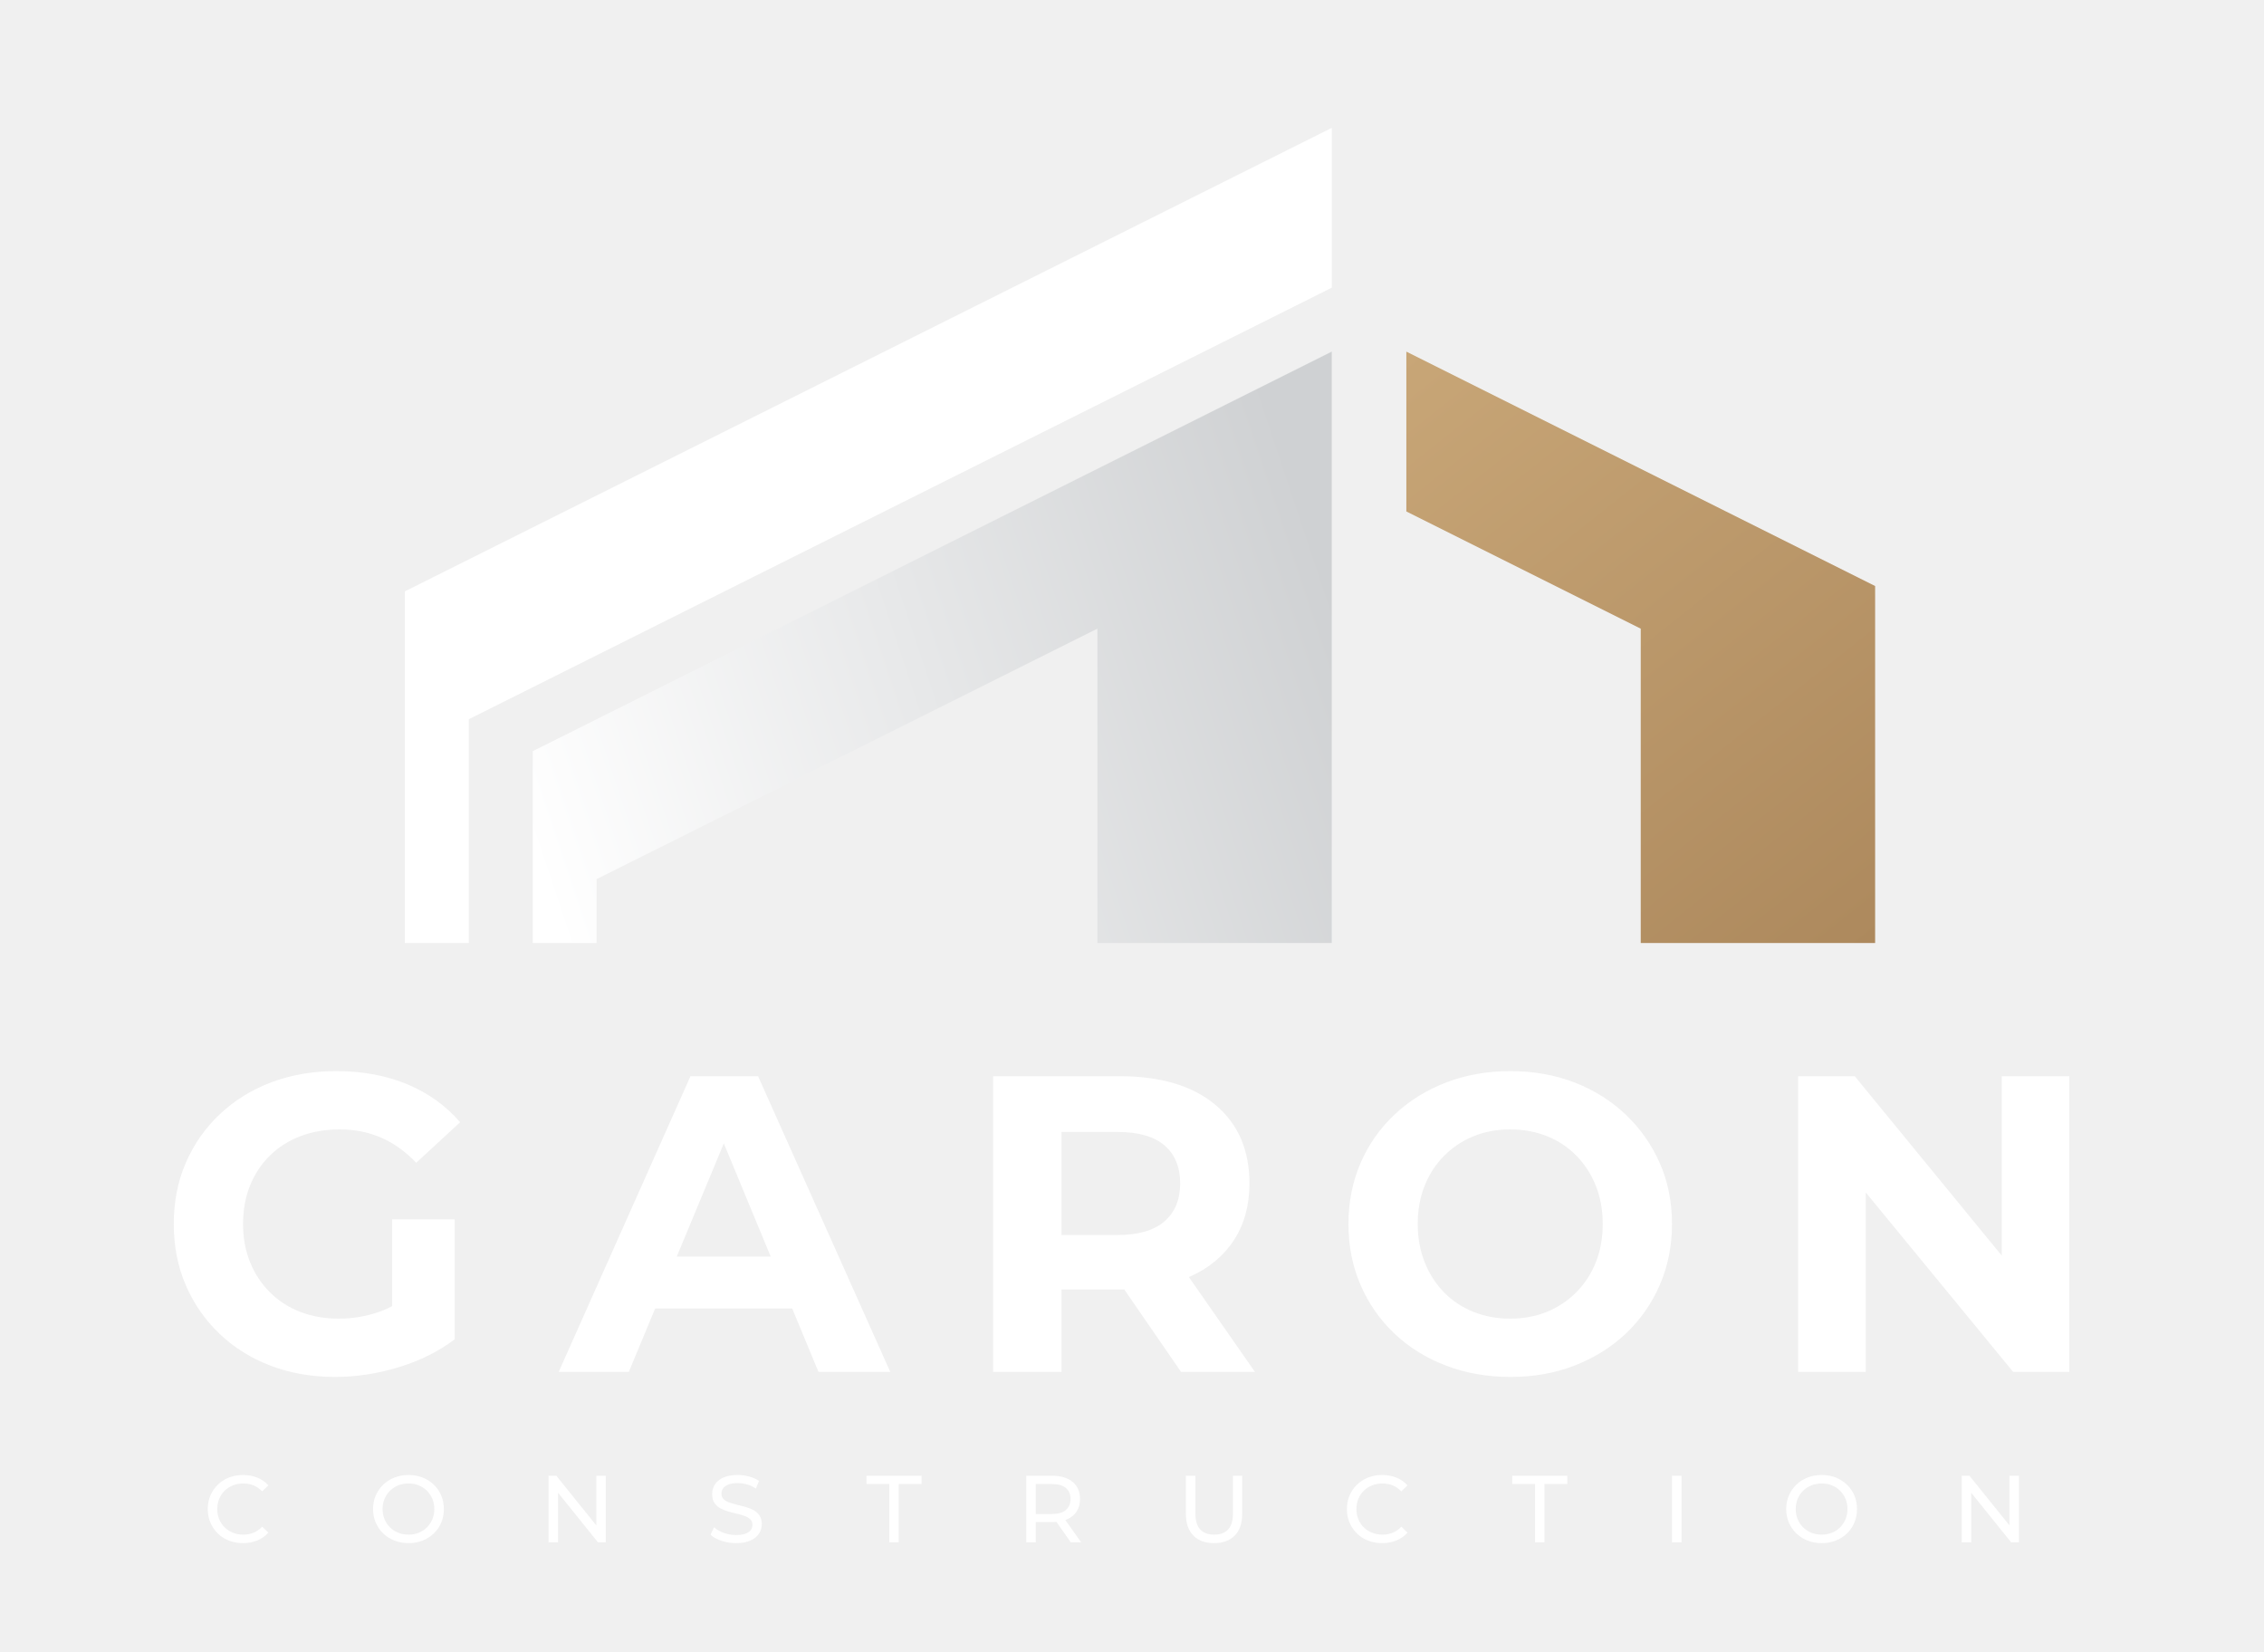
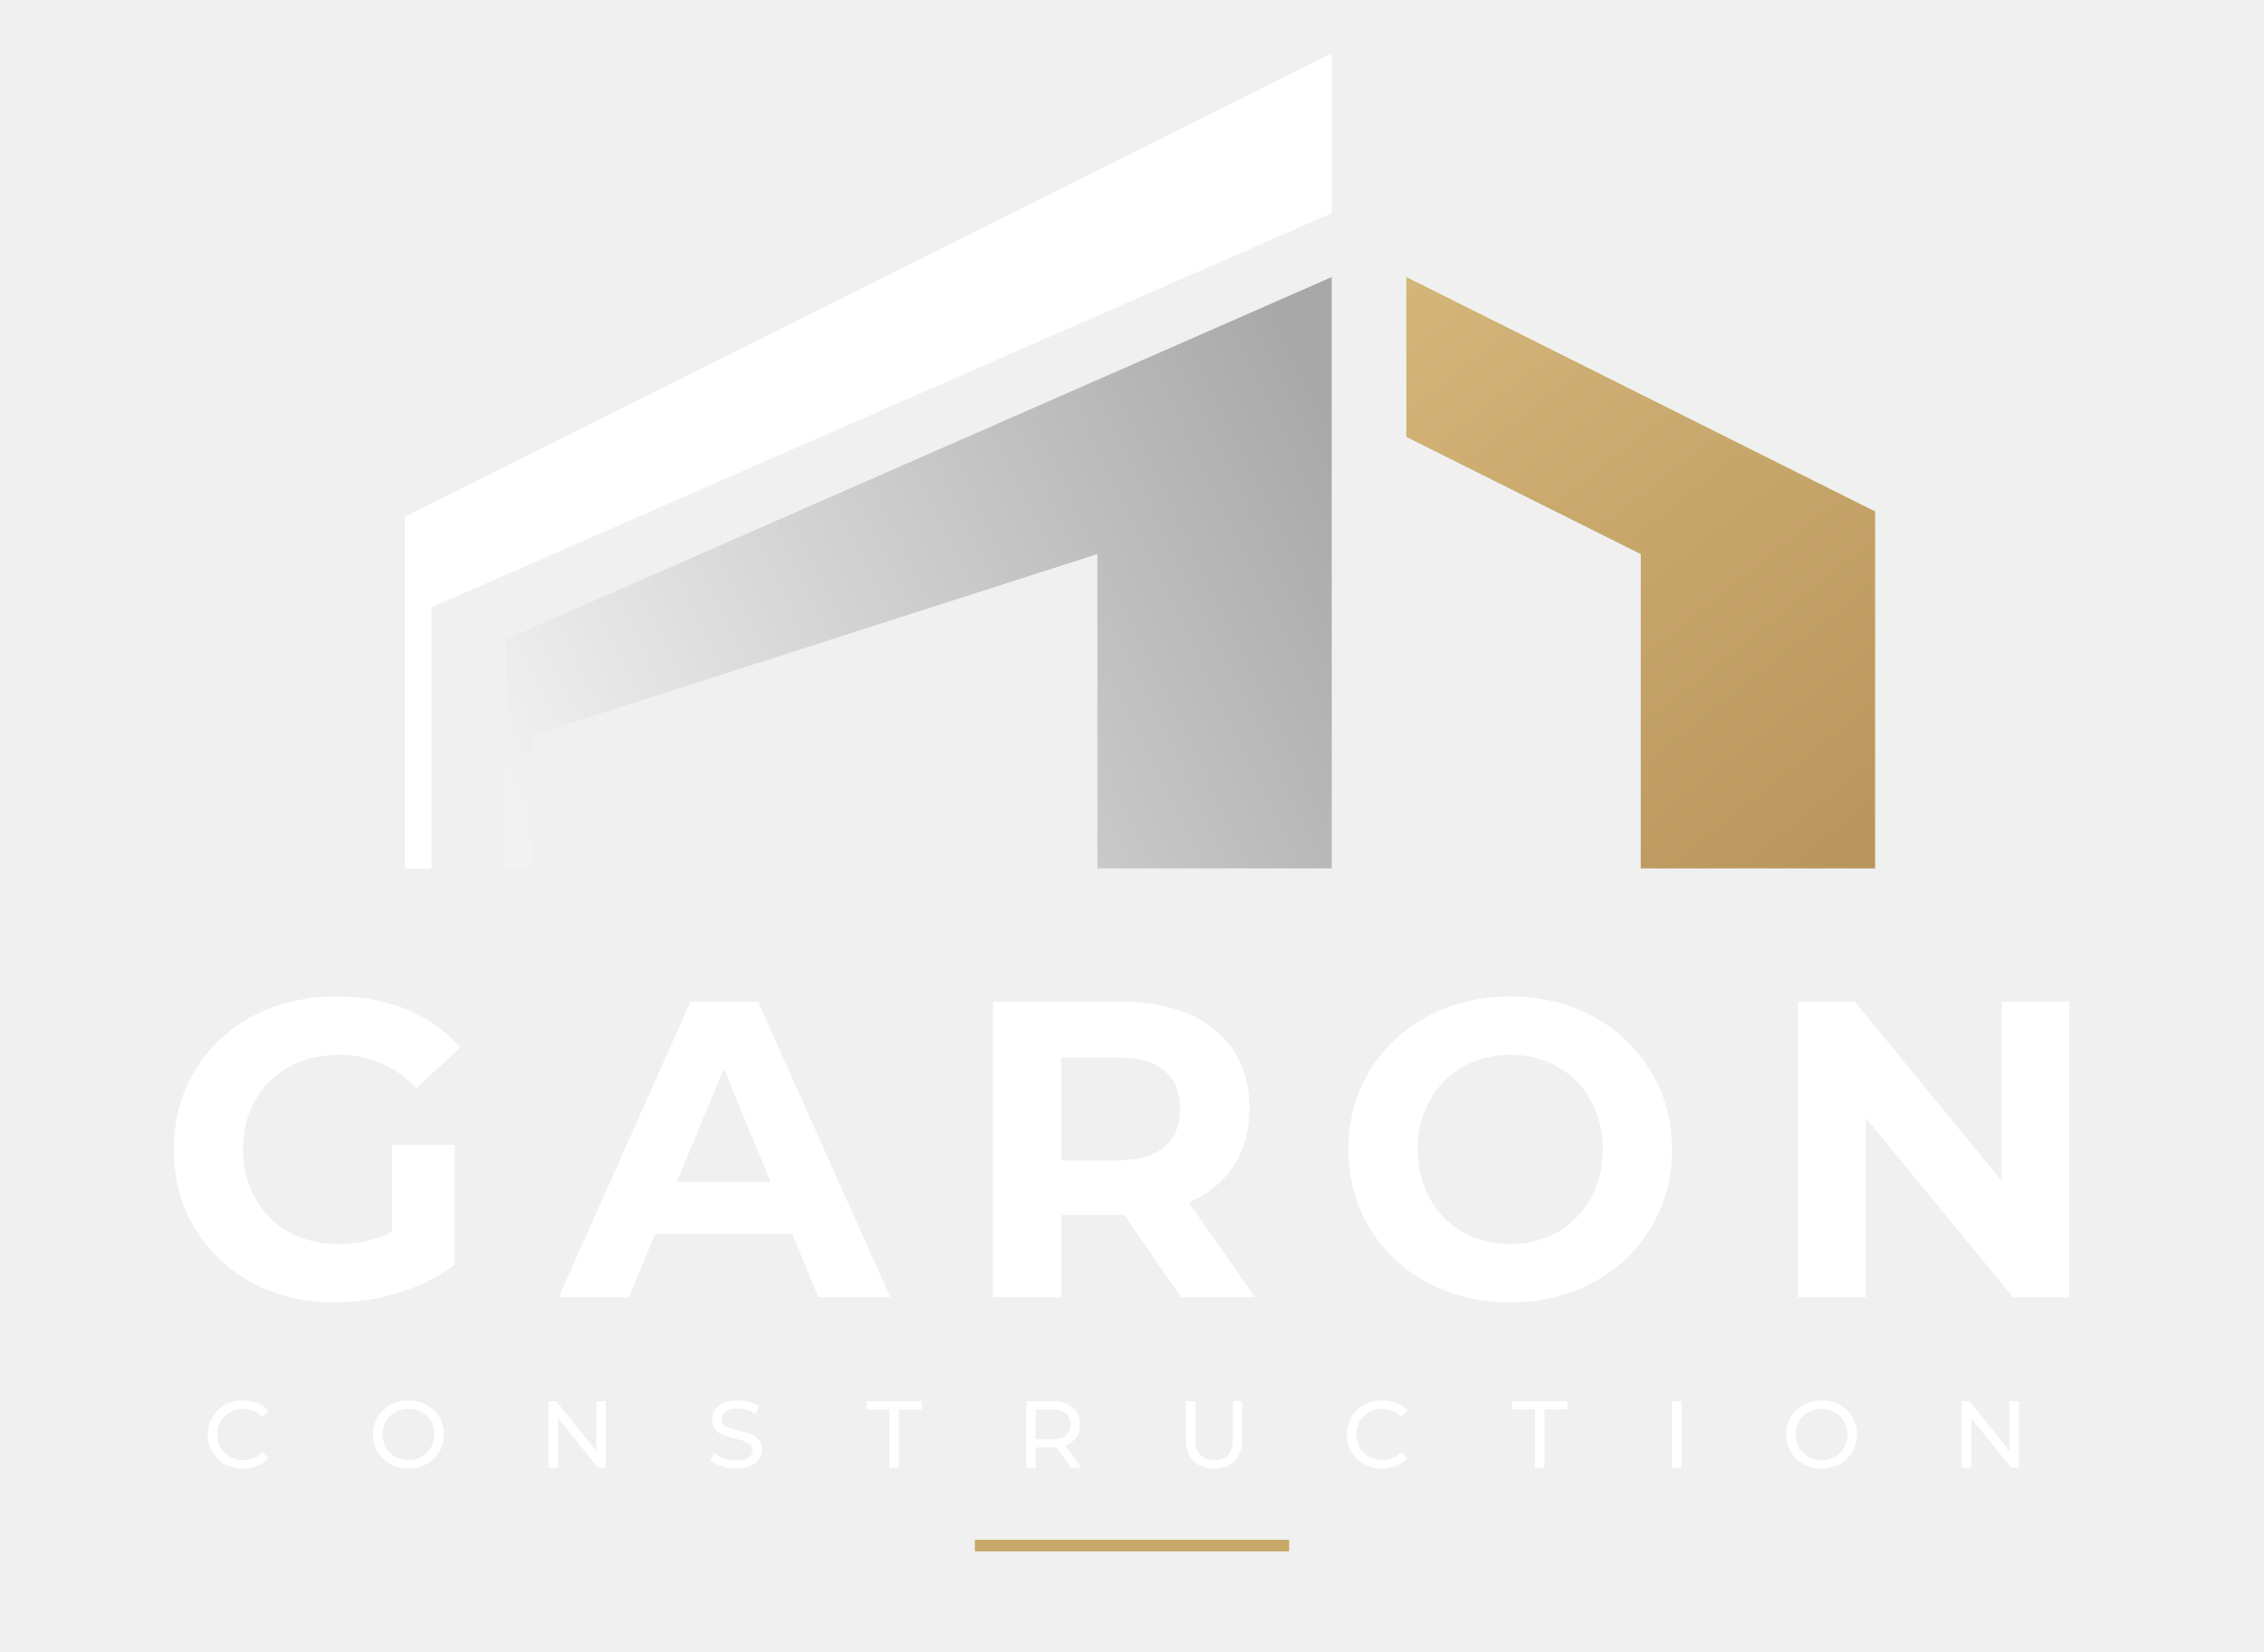
<svg xmlns="http://www.w3.org/2000/svg" viewBox="0 0 425 310" role="img" aria-label="GARON Construction">
  <defs>
-     <linearGradient id="gmdark" x1="100" y1="160" x2="250" y2="110" gradientUnits="userSpaceOnUse">
-       <stop offset="0" stop-color="#ffffff" />
-       <stop offset="1" stop-color="#cfd1d3" />
+     <linearGradient id="gmdark" x1="95" y1="165" x2="250" y2="90" gradientUnits="userSpaceOnUse">
+       <stop offset="0" stop-color="#f2f2f2" />
+       <stop offset="1" stop-color="#a8a8a8" />
    </linearGradient>
    <linearGradient id="ggdark" x1="264" y1="66" x2="352" y2="177" gradientUnits="userSpaceOnUse">
-       <stop offset="0" stop-color="#c8a677" />
-       <stop offset="1" stop-color="#ad895d" />
+       <stop offset="0" stop-color="#d4b57a" />
+       <stop offset="1" stop-color="#b8955c" />
    </linearGradient>
  </defs>
-   <path fill="#ffffff" d="M250 24 L250 54 L88 135 L88 177 L76 177 L76 111 Z" />
-   <path fill="url(#gmdark)" d="M250 66 L250 177 L206 177 L206 118 L112 165 L112 177 L100 177 L100 141 Z" />
-   <path fill="url(#ggdark)" d="M264 66 L352 110 L352 177 L308 177 L308 118 L264 96 Z" />
-   <path fill="#ffffff" d="M62.909 258.451Q56.329 258.451 50.818 256.35Q45.308 254.249 41.225 250.364Q37.141 246.479 34.882 241.246Q32.622 236.014 32.622 229.75Q32.622 223.486 34.882 218.254Q37.141 213.021 41.264 209.136Q45.387 205.251 50.937 203.15Q56.487 201.049 63.147 201.049Q70.521 201.049 76.428 203.506Q82.334 205.964 86.378 210.642L78.132 218.254Q75.119 215.082 71.551 213.536Q67.984 211.99 63.781 211.99Q59.738 211.99 56.408 213.259Q53.078 214.527 50.66 216.906Q48.241 219.284 46.933 222.535Q45.625 225.786 45.625 229.75Q45.625 233.635 46.933 236.886Q48.241 240.136 50.66 242.555Q53.078 244.973 56.368 246.241Q59.659 247.51 63.623 247.51Q67.429 247.51 71.036 246.281Q74.644 245.052 78.053 242.119L85.347 251.395Q80.828 254.804 74.842 256.628Q68.856 258.451 62.909 258.451ZM85.347 251.395 73.613 249.73V228.878H85.347Z M104.88 257.5 129.618 202.0H142.303L167.12 257.5H153.641L133.344 208.501H138.418L118.042 257.5ZM117.249 245.607 120.658 235.855H149.201L152.69 245.607Z M186.421 257.5V202.0H210.128Q221.704 202.0 228.126 207.352Q234.548 212.704 234.548 222.139Q234.548 228.323 231.614 232.803Q228.681 237.282 223.289 239.661Q217.898 242.039 210.445 242.039H193.557L199.266 236.41V257.5ZM221.704 257.5 207.829 237.361H221.545L235.579 257.5ZM199.266 237.837 193.557 231.811H209.731Q215.678 231.811 218.611 229.235Q221.545 226.658 221.545 222.139Q221.545 217.54 218.611 215.003Q215.678 212.466 209.731 212.466H193.557L199.266 206.361Z M283.579 258.451Q276.999 258.451 271.409 256.311Q265.819 254.17 261.736 250.285Q257.653 246.4 255.393 241.167Q253.134 235.934 253.134 229.75Q253.134 223.566 255.393 218.333Q257.653 213.1 261.776 209.215Q265.899 205.33 271.449 203.189Q276.999 201.049 283.5 201.049Q290.081 201.049 295.591 203.189Q301.101 205.33 305.185 209.215Q309.268 213.1 311.567 218.293Q313.866 223.486 313.866 229.75Q313.866 235.934 311.567 241.207Q309.268 246.479 305.185 250.325Q301.101 254.17 295.591 256.311Q290.081 258.451 283.579 258.451ZM283.5 247.51Q287.226 247.51 290.358 246.241Q293.49 244.973 295.869 242.594Q298.247 240.216 299.555 236.965Q300.864 233.714 300.864 229.75Q300.864 225.786 299.555 222.535Q298.247 219.284 295.908 216.906Q293.569 214.527 290.398 213.259Q287.226 211.99 283.5 211.99Q279.774 211.99 276.642 213.259Q273.51 214.527 271.131 216.906Q268.753 219.284 267.445 222.535Q266.136 225.786 266.136 229.75Q266.136 233.635 267.445 236.925Q268.753 240.216 271.092 242.594Q273.431 244.973 276.602 246.241Q279.774 247.51 283.5 247.51Z M337.549 257.5V202.0H348.174L380.919 241.96H375.765V202.0H388.451V257.5H377.906L345.081 217.54H350.235V257.5Z" />
-   <path fill="#ffffff" d="M45.607 289.643Q44.179 289.643 42.973 289.17Q41.768 288.696 40.884 287.83Q40.0 286.964 39.5 285.804Q39.0 284.643 39.0 283.25Q39.0 281.857 39.5 280.696Q40.0 279.536 40.893 278.67Q41.786 277.804 42.991 277.33Q44.196 276.857 45.625 276.857Q47.071 276.857 48.295 277.348Q49.518 277.839 50.375 278.804L49.214 279.929Q48.5 279.179 47.607 278.812Q46.714 278.446 45.696 278.446Q44.643 278.446 43.741 278.804Q42.839 279.161 42.179 279.804Q41.518 280.446 41.152 281.33Q40.786 282.214 40.786 283.25Q40.786 284.286 41.152 285.17Q41.518 286.054 42.179 286.696Q42.839 287.339 43.741 287.696Q44.643 288.054 45.696 288.054Q46.714 288.054 47.607 287.688Q48.5 287.321 49.214 286.554L50.375 287.679Q49.518 288.643 48.295 289.143Q47.071 289.643 45.607 289.643Z M76.692 289.643Q75.263 289.643 74.04 289.161Q72.817 288.679 71.924 287.812Q71.031 286.946 70.531 285.786Q70.031 284.625 70.031 283.25Q70.031 281.875 70.531 280.714Q71.031 279.554 71.924 278.688Q72.817 277.821 74.031 277.339Q75.245 276.857 76.692 276.857Q78.12 276.857 79.325 277.33Q80.531 277.804 81.433 278.67Q82.334 279.536 82.825 280.696Q83.317 281.857 83.317 283.25Q83.317 284.643 82.825 285.804Q82.334 286.964 81.433 287.83Q80.531 288.696 79.325 289.17Q78.12 289.643 76.692 289.643ZM76.692 288.054Q77.727 288.054 78.611 287.696Q79.495 287.339 80.147 286.688Q80.799 286.036 81.165 285.161Q81.531 284.286 81.531 283.25Q81.531 282.214 81.165 281.339Q80.799 280.464 80.147 279.812Q79.495 279.161 78.611 278.804Q77.727 278.446 76.692 278.446Q75.638 278.446 74.754 278.804Q73.87 279.161 73.209 279.812Q72.549 280.464 72.183 281.339Q71.817 282.214 71.817 283.25Q71.817 284.286 72.183 285.161Q72.549 286.036 73.209 286.688Q73.87 287.339 74.754 287.696Q75.638 288.054 76.692 288.054Z M102.972 289.5V277.0H104.437L112.705 287.268H111.937V277.0H113.722V289.5H112.258L103.99 279.232H104.758V289.5Z M138.164 289.643Q136.735 289.643 135.432 289.205Q134.128 288.768 133.378 288.071L134.039 286.679Q134.753 287.304 135.86 287.714Q136.968 288.125 138.164 288.125Q139.253 288.125 139.932 287.875Q140.61 287.625 140.932 287.188Q141.253 286.75 141.253 286.196Q141.253 285.554 140.834 285.161Q140.414 284.768 139.744 284.527Q139.075 284.286 138.271 284.107Q137.468 283.929 136.655 283.688Q135.843 283.446 135.173 283.071Q134.503 282.696 134.093 282.062Q133.682 281.429 133.682 280.429Q133.682 279.464 134.191 278.652Q134.7 277.839 135.762 277.348Q136.825 276.857 138.468 276.857Q139.557 276.857 140.628 277.143Q141.7 277.429 142.485 277.964L141.896 279.393Q141.093 278.857 140.2 278.616Q139.307 278.375 138.468 278.375Q137.414 278.375 136.735 278.643Q136.057 278.911 135.744 279.357Q135.432 279.804 135.432 280.357Q135.432 281.018 135.851 281.411Q136.271 281.804 136.941 282.036Q137.61 282.268 138.414 282.455Q139.218 282.643 140.03 282.875Q140.843 283.107 141.512 283.482Q142.182 283.857 142.593 284.482Q143.003 285.107 143.003 286.089Q143.003 287.036 142.485 287.848Q141.968 288.661 140.887 289.152Q139.807 289.643 138.164 289.643Z M166.945 289.5V278.554H162.659V277.0H172.998V278.554H168.713V289.5Z M192.654 289.5V277.0H197.529Q199.958 277.0 201.351 278.152Q202.744 279.304 202.744 281.357Q202.744 282.714 202.119 283.688Q201.494 284.661 200.333 285.179Q199.172 285.696 197.529 285.696H193.636L194.44 284.875V289.5ZM201.011 289.5 197.833 284.964H199.744L202.958 289.5ZM194.44 285.054 193.636 284.179H197.476Q199.19 284.179 200.074 283.438Q200.958 282.696 200.958 281.357Q200.958 280.018 200.074 279.286Q199.19 278.554 197.476 278.554H193.636L194.44 277.661Z M227.899 289.643Q225.435 289.643 224.024 288.232Q222.614 286.821 222.614 284.107V277.0H224.399V284.036Q224.399 286.125 225.319 287.089Q226.239 288.054 227.917 288.054Q229.614 288.054 230.533 287.089Q231.453 286.125 231.453 284.036V277.0H233.185V284.107Q233.185 286.821 231.783 288.232Q230.381 289.643 227.899 289.643Z M259.448 289.643Q258.019 289.643 256.814 289.17Q255.609 288.696 254.725 287.83Q253.841 286.964 253.341 285.804Q252.841 284.643 252.841 283.25Q252.841 281.857 253.341 280.696Q253.841 279.536 254.734 278.67Q255.627 277.804 256.832 277.33Q258.037 276.857 259.466 276.857Q260.912 276.857 262.136 277.348Q263.359 277.839 264.216 278.804L263.055 279.929Q262.341 279.179 261.448 278.812Q260.555 278.446 259.537 278.446Q258.484 278.446 257.582 278.804Q256.68 279.161 256.019 279.804Q255.359 280.446 254.993 281.33Q254.627 282.214 254.627 283.25Q254.627 284.286 254.993 285.17Q255.359 286.054 256.019 286.696Q256.68 287.339 257.582 287.696Q258.484 288.054 259.537 288.054Q260.555 288.054 261.448 287.688Q262.341 287.321 263.055 286.554L264.216 287.679Q263.359 288.643 262.136 289.143Q260.912 289.643 259.448 289.643Z M288.157 289.5V278.554H283.872V277.0H294.211V278.554H289.925V289.5Z M313.867 289.5V277.0H315.653V289.5Z M341.969 289.643Q340.541 289.643 339.317 289.161Q338.094 288.679 337.201 287.812Q336.308 286.946 335.808 285.786Q335.308 284.625 335.308 283.25Q335.308 281.875 335.808 280.714Q336.308 279.554 337.201 278.688Q338.094 277.821 339.308 277.339Q340.523 276.857 341.969 276.857Q343.398 276.857 344.603 277.33Q345.808 277.804 346.71 278.67Q347.612 279.536 348.103 280.696Q348.594 281.857 348.594 283.25Q348.594 284.643 348.103 285.804Q347.612 286.964 346.71 287.83Q345.808 288.696 344.603 289.17Q343.398 289.643 341.969 289.643ZM341.969 288.054Q343.005 288.054 343.889 287.696Q344.773 287.339 345.425 286.688Q346.076 286.036 346.442 285.161Q346.808 284.286 346.808 283.25Q346.808 282.214 346.442 281.339Q346.076 280.464 345.425 279.812Q344.773 279.161 343.889 278.804Q343.005 278.446 341.969 278.446Q340.916 278.446 340.032 278.804Q339.148 279.161 338.487 279.812Q337.826 280.464 337.46 281.339Q337.094 282.214 337.094 283.25Q337.094 284.286 337.46 285.161Q337.826 286.036 338.487 286.688Q339.148 287.339 340.032 287.696Q340.916 288.054 341.969 288.054Z M368.25 289.5V277.0H369.714L377.982 287.268H377.214V277.0H379.0V289.5H377.536L369.268 279.232H370.036V289.5Z" />
+   <g transform="translate(0,-14)">
+     <path fill="#ffffff" d="M250 24 L250 54 L81 128 L81 177 L76 177 L76 111 Z" />
+     <path fill="url(#gmdark)" d="M250 66 L250 177 L206 177 L206 118 L100 152 L100 177 L95 177 L95 134 Z" />
+     <path fill="url(#ggdark)" d="M264 66 L352 110 L352 177 L308 177 L308 118 L264 96 Z" />
+     <path fill="#ffffff" d="M62.909 258.451Q56.329 258.451 50.818 256.35Q45.308 254.249 41.225 250.364Q37.141 246.479 34.882 241.246Q32.622 236.014 32.622 229.75Q32.622 223.486 34.882 218.254Q37.141 213.021 41.264 209.136Q45.387 205.251 50.937 203.15Q56.487 201.049 63.147 201.049Q70.521 201.049 76.428 203.506Q82.334 205.964 86.378 210.642L78.132 218.254Q75.119 215.082 71.551 213.536Q67.984 211.99 63.781 211.99Q59.738 211.99 56.408 213.259Q53.078 214.527 50.66 216.906Q48.241 219.284 46.933 222.535Q45.625 225.786 45.625 229.75Q45.625 233.635 46.933 236.886Q48.241 240.136 50.66 242.555Q53.078 244.973 56.368 246.241Q59.659 247.51 63.623 247.51Q67.429 247.51 71.036 246.281Q74.644 245.052 78.053 242.119L85.347 251.395Q80.828 254.804 74.842 256.628Q68.856 258.451 62.909 258.451ZM85.347 251.395 73.613 249.73V228.878H85.347Z M104.88 257.5 129.618 202.0H142.303L167.12 257.5H153.641L133.344 208.501H138.418L118.042 257.5ZM117.249 245.607 120.658 235.855H149.201L152.69 245.607Z M186.421 257.5V202.0H210.128Q221.704 202.0 228.126 207.352Q234.548 212.704 234.548 222.139Q234.548 228.323 231.614 232.803Q228.681 237.282 223.289 239.661Q217.898 242.039 210.445 242.039H193.557L199.266 236.41V257.5ZM221.704 257.5 207.829 237.361H221.545L235.579 257.5ZM199.266 237.837 193.557 231.811H209.731Q215.678 231.811 218.611 229.235Q221.545 226.658 221.545 222.139Q221.545 217.54 218.611 215.003Q215.678 212.466 209.731 212.466H193.557L199.266 206.361Z M283.579 258.451Q276.999 258.451 271.409 256.311Q265.819 254.17 261.736 250.285Q257.653 246.4 255.393 241.167Q253.134 235.934 253.134 229.75Q253.134 223.566 255.393 218.333Q257.653 213.1 261.776 209.215Q265.899 205.33 271.449 203.189Q276.999 201.049 283.5 201.049Q290.081 201.049 295.591 203.189Q301.101 205.33 305.185 209.215Q309.268 213.1 311.567 218.293Q313.866 223.486 313.866 229.75Q313.866 235.934 311.567 241.207Q309.268 246.479 305.185 250.325Q301.101 254.17 295.591 256.311Q290.081 258.451 283.579 258.451ZM283.5 247.51Q287.226 247.51 290.358 246.241Q293.49 244.973 295.869 242.594Q298.247 240.216 299.555 236.965Q300.864 233.714 300.864 229.75Q300.864 225.786 299.555 222.535Q298.247 219.284 295.908 216.906Q293.569 214.527 290.398 213.259Q287.226 211.99 283.5 211.99Q279.774 211.99 276.642 213.259Q273.51 214.527 271.131 216.906Q268.753 219.284 267.445 222.535Q266.136 225.786 266.136 229.75Q266.136 233.635 267.445 236.925Q268.753 240.216 271.092 242.594Q273.431 244.973 276.602 246.241Q279.774 247.51 283.5 247.51Z M337.549 257.5V202.0H348.174L380.919 241.96H375.765V202.0H388.451V257.5H377.906L345.081 217.54H350.235V257.5Z" />
+     <path fill="#ffffff" d="M45.607 289.643Q44.179 289.643 42.973 289.17Q41.768 288.696 40.884 287.83Q40.0 286.964 39.5 285.804Q39.0 284.643 39.0 283.25Q39.0 281.857 39.5 280.696Q40.0 279.536 40.893 278.67Q41.786 277.804 42.991 277.33Q44.196 276.857 45.625 276.857Q47.071 276.857 48.295 277.348Q49.518 277.839 50.375 278.804L49.214 279.929Q48.5 279.179 47.607 278.812Q46.714 278.446 45.696 278.446Q44.643 278.446 43.741 278.804Q42.839 279.161 42.179 279.804Q41.518 280.446 41.152 281.33Q40.786 282.214 40.786 283.25Q40.786 284.286 41.152 285.17Q41.518 286.054 42.179 286.696Q42.839 287.339 43.741 287.696Q44.643 288.054 45.696 288.054Q46.714 288.054 47.607 287.688Q48.5 287.321 49.214 286.554L50.375 287.679Q49.518 288.643 48.295 289.143Q47.071 289.643 45.607 289.643Z M76.692 289.643Q75.263 289.643 74.04 289.161Q72.817 288.679 71.924 287.812Q71.031 286.946 70.531 285.786Q70.031 284.625 70.031 283.25Q70.031 281.875 70.531 280.714Q71.031 279.554 71.924 278.688Q72.817 277.821 74.031 277.339Q75.245 276.857 76.692 276.857Q78.12 276.857 79.325 277.33Q80.531 277.804 81.433 278.67Q82.334 279.536 82.825 280.696Q83.317 281.857 83.317 283.25Q83.317 284.643 82.825 285.804Q82.334 286.964 81.433 287.83Q80.531 288.696 79.325 289.17Q78.12 289.643 76.692 289.643ZM76.692 288.054Q77.727 288.054 78.611 287.696Q79.495 287.339 80.147 286.688Q80.799 286.036 81.165 285.161Q81.531 284.286 81.531 283.25Q81.531 282.214 81.165 281.339Q80.799 280.464 80.147 279.812Q79.495 279.161 78.611 278.804Q77.727 278.446 76.692 278.446Q75.638 278.446 74.754 278.804Q73.87 279.161 73.209 279.812Q72.549 280.464 72.183 281.339Q71.817 282.214 71.817 283.25Q71.817 284.286 72.183 285.161Q72.549 286.036 73.209 286.688Q73.87 287.339 74.754 287.696Q75.638 288.054 76.692 288.054Z M102.972 289.5V277.0H104.437L112.705 287.268H111.937V277.0H113.722V289.5H112.258L103.99 279.232H104.758V289.5Z M138.164 289.643Q136.735 289.643 135.432 289.205Q134.128 288.768 133.378 288.071L134.039 286.679Q134.753 287.304 135.86 287.714Q136.968 288.125 138.164 288.125Q139.253 288.125 139.932 287.875Q140.61 287.625 140.932 287.188Q141.253 286.75 141.253 286.196Q141.253 285.554 140.834 285.161Q140.414 284.768 139.744 284.527Q139.075 284.286 138.271 284.107Q137.468 283.929 136.655 283.688Q135.843 283.446 135.173 283.071Q134.503 282.696 134.093 282.062Q133.682 281.429 133.682 280.429Q133.682 279.464 134.191 278.652Q134.7 277.839 135.762 277.348Q136.825 276.857 138.468 276.857Q139.557 276.857 140.628 277.143Q141.7 277.429 142.485 277.964L141.896 279.393Q141.093 278.857 140.2 278.616Q139.307 278.375 138.468 278.375Q137.414 278.375 136.735 278.643Q136.057 278.911 135.744 279.357Q135.432 279.804 135.432 280.357Q135.432 281.018 135.851 281.411Q136.271 281.804 136.941 282.036Q137.61 282.268 138.414 282.455Q139.218 282.643 140.03 282.875Q140.843 283.107 141.512 283.482Q142.182 283.857 142.593 284.482Q143.003 285.107 143.003 286.089Q143.003 287.036 142.485 287.848Q141.968 288.661 140.887 289.152Q139.807 289.643 138.164 289.643Z M166.945 289.5V278.554H162.659V277.0H172.998V278.554H168.713V289.5Z M192.654 289.5V277.0H197.529Q199.958 277.0 201.351 278.152Q202.744 279.304 202.744 281.357Q202.744 282.714 202.119 283.688Q201.494 284.661 200.333 285.179Q199.172 285.696 197.529 285.696H193.636L194.44 284.875V289.5ZM201.011 289.5 197.833 284.964H199.744L202.958 289.5ZM194.44 285.054 193.636 284.179H197.476Q199.19 284.179 200.074 283.438Q200.958 282.696 200.958 281.357Q200.958 280.018 200.074 279.286Q199.19 278.554 197.476 278.554H193.636L194.44 277.661Z M227.899 289.643Q225.435 289.643 224.024 288.232Q222.614 286.821 222.614 284.107V277.0H224.399V284.036Q224.399 286.125 225.319 287.089Q226.239 288.054 227.917 288.054Q229.614 288.054 230.533 287.089Q231.453 286.125 231.453 284.036V277.0H233.185V284.107Q233.185 286.821 231.783 288.232Q230.381 289.643 227.899 289.643Z M259.448 289.643Q258.019 289.643 256.814 289.17Q255.609 288.696 254.725 287.83Q253.841 286.964 253.341 285.804Q252.841 284.643 252.841 283.25Q252.841 281.857 253.341 280.696Q253.841 279.536 254.734 278.67Q255.627 277.804 256.832 277.33Q258.037 276.857 259.466 276.857Q260.912 276.857 262.136 277.348Q263.359 277.839 264.216 278.804L263.055 279.929Q262.341 279.179 261.448 278.812Q260.555 278.446 259.537 278.446Q258.484 278.446 257.582 278.804Q256.68 279.161 256.019 279.804Q255.359 280.446 254.993 281.33Q254.627 282.214 254.627 283.25Q254.627 284.286 254.993 285.17Q255.359 286.054 256.019 286.696Q256.68 287.339 257.582 287.696Q258.484 288.054 259.537 288.054Q260.555 288.054 261.448 287.688Q262.341 287.321 263.055 286.554L264.216 287.679Q263.359 288.643 262.136 289.143Q260.912 289.643 259.448 289.643Z M288.157 289.5V278.554H283.872V277.0H294.211V278.554H289.925V289.5Z M313.867 289.5V277.0H315.653V289.5Z M341.969 289.643Q340.541 289.643 339.317 289.161Q338.094 288.679 337.201 287.812Q336.308 286.946 335.808 285.786Q335.308 284.625 335.308 283.25Q335.308 281.875 335.808 280.714Q336.308 279.554 337.201 278.688Q338.094 277.821 339.308 277.339Q340.523 276.857 341.969 276.857Q343.398 276.857 344.603 277.33Q345.808 277.804 346.71 278.67Q347.612 279.536 348.103 280.696Q348.594 281.857 348.594 283.25Q348.594 284.643 348.103 285.804Q347.612 286.964 346.71 287.83Q345.808 288.696 344.603 289.17Q343.398 289.643 341.969 289.643ZM341.969 288.054Q343.005 288.054 343.889 287.696Q344.773 287.339 345.425 286.688Q346.076 286.036 346.442 285.161Q346.808 284.286 346.808 283.25Q346.808 282.214 346.442 281.339Q346.076 280.464 345.425 279.812Q344.773 279.161 343.889 278.804Q343.005 278.446 341.969 278.446Q340.916 278.446 340.032 278.804Q339.148 279.161 338.487 279.812Q337.826 280.464 337.46 281.339Q337.094 282.214 337.094 283.25Q337.094 284.286 337.46 285.161Q337.826 286.036 338.487 286.688Q339.148 287.339 340.032 287.696Q340.916 288.054 341.969 288.054Z M368.25 289.5V277.0H369.714L377.982 287.268H377.214V277.0H379.0V289.5H377.536L369.268 279.232H370.036V289.5Z" />
+     <rect x="183" y="303" width="59" height="2.2" fill="#c9a96a" />
+   </g>
</svg>
